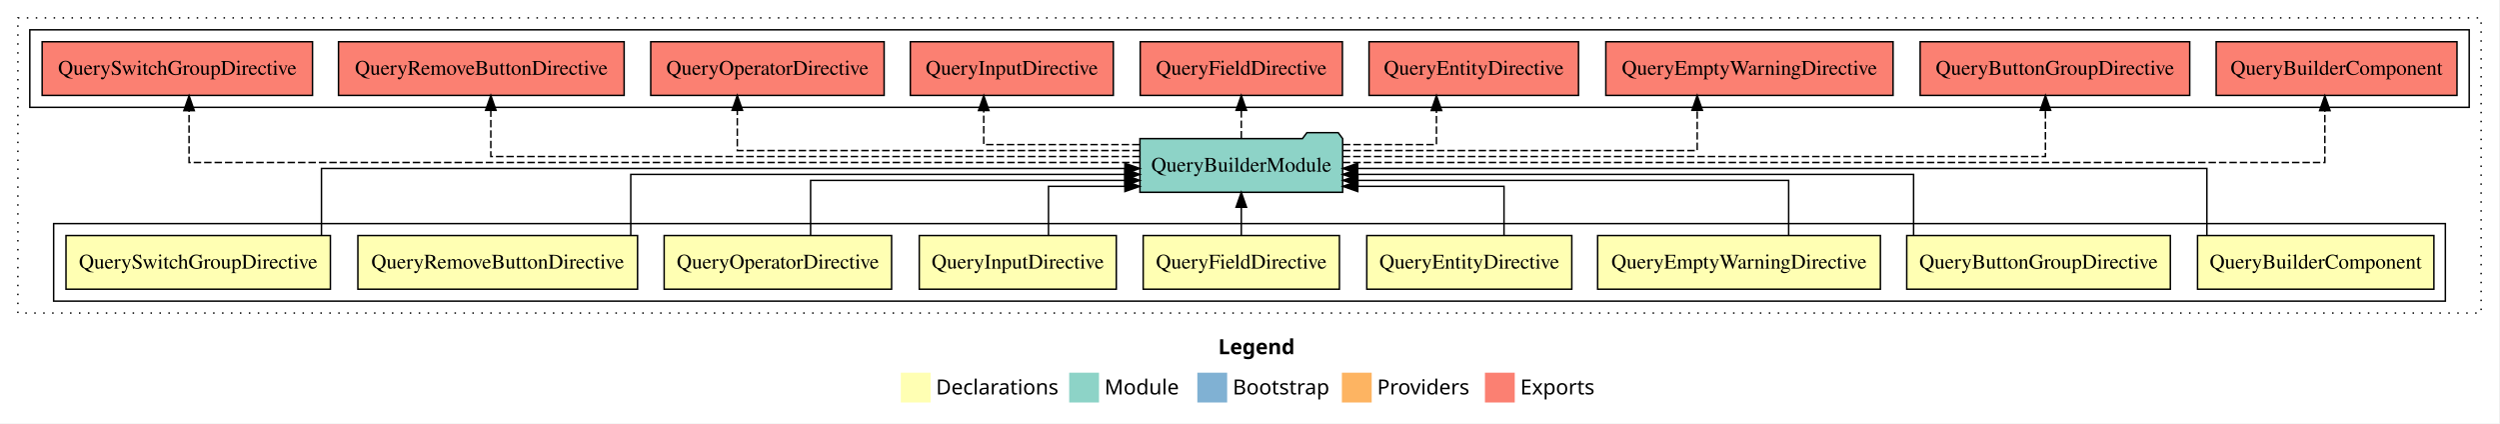
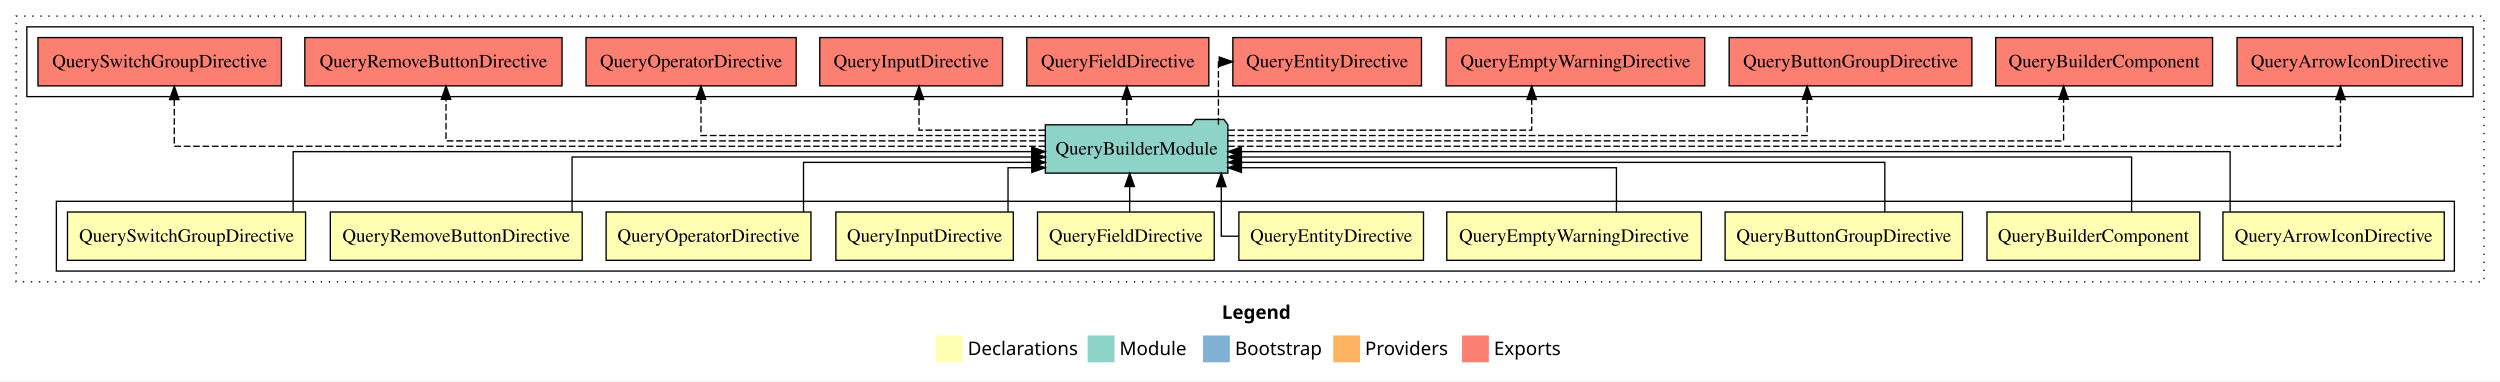
- <svg xmlns="http://www.w3.org/2000/svg" width="1677pt" height="284pt" viewBox="0.00 0.00 1677.00 284.00">
+ <svg xmlns="http://www.w3.org/2000/svg" width="1863pt" height="284pt" viewBox="0.00 0.00 1863.00 284.00">
  <g id="graph0" class="graph" transform="scale(1 1) rotate(0) translate(4 280)">
-     <polygon fill="#ffffff" stroke="transparent" points="-4,4 -4,-280 1673,-280 1673,4 -4,4" />
-     <text text-anchor="start" x="813.509" y="-42.4" font-family="sans-serif" font-weight="bold" font-size="14.00" fill="#000000">Legend</text>
-     <polygon fill="#ffffb3" stroke="transparent" points="600.5,-10 600.5,-30 620.5,-30 620.5,-10 600.5,-10" />
-     <text text-anchor="start" x="624.129" y="-15.4" font-family="sans-serif" font-size="14.00" fill="#000000">  Declarations</text>
-     <polygon fill="#8dd3c7" stroke="transparent" points="713.5,-10 713.5,-30 733.5,-30 733.5,-10 713.5,-10" />
-     <text text-anchor="start" x="737.225" y="-15.4" font-family="sans-serif" font-size="14.00" fill="#000000">  Module</text>
-     <polygon fill="#80b1d3" stroke="transparent" points="799.5,-10 799.5,-30 819.5,-30 819.5,-10 799.5,-10" />
-     <text text-anchor="start" x="823.281" y="-15.4" font-family="sans-serif" font-size="14.00" fill="#000000">  Bootstrap</text>
-     <polygon fill="#fdb462" stroke="transparent" points="896.5,-10 896.5,-30 916.5,-30 916.5,-10 896.5,-10" />
-     <text text-anchor="start" x="920.173" y="-15.4" font-family="sans-serif" font-size="14.00" fill="#000000">  Providers</text>
-     <polygon fill="#fb8072" stroke="transparent" points="992.5,-10 992.5,-30 1012.5,-30 1012.5,-10 992.5,-10" />
-     <text text-anchor="start" x="1016.226" y="-15.4" font-family="sans-serif" font-size="14.00" fill="#000000">  Exports</text>
+     <polygon fill="#ffffff" stroke="transparent" points="-4,4 -4,-280 1859,-280 1859,4 -4,4" />
+     <text text-anchor="start" x="906.509" y="-42.4" font-family="sans-serif" font-weight="bold" font-size="14.00" fill="#000000">Legend</text>
+     <polygon fill="#ffffb3" stroke="transparent" points="693.5,-10 693.5,-30 713.5,-30 713.5,-10 693.5,-10" />
+     <text text-anchor="start" x="717.129" y="-15.4" font-family="sans-serif" font-size="14.00" fill="#000000">  Declarations</text>
+     <polygon fill="#8dd3c7" stroke="transparent" points="806.5,-10 806.5,-30 826.5,-30 826.5,-10 806.5,-10" />
+     <text text-anchor="start" x="830.225" y="-15.4" font-family="sans-serif" font-size="14.00" fill="#000000">  Module</text>
+     <polygon fill="#80b1d3" stroke="transparent" points="892.5,-10 892.5,-30 912.5,-30 912.5,-10 892.5,-10" />
+     <text text-anchor="start" x="916.281" y="-15.4" font-family="sans-serif" font-size="14.00" fill="#000000">  Bootstrap</text>
+     <polygon fill="#fdb462" stroke="transparent" points="989.5,-10 989.5,-30 1009.5,-30 1009.5,-10 989.5,-10" />
+     <text text-anchor="start" x="1013.173" y="-15.4" font-family="sans-serif" font-size="14.00" fill="#000000">  Providers</text>
+     <polygon fill="#fb8072" stroke="transparent" points="1085.5,-10 1085.5,-30 1105.5,-30 1105.5,-10 1085.5,-10" />
+     <text text-anchor="start" x="1109.226" y="-15.4" font-family="sans-serif" font-size="14.00" fill="#000000">  Exports</text>
    <g id="clust1" class="cluster">
-       <polygon fill="none" stroke="#000000" stroke-dasharray="1,5" points="8,-70 8,-268 1661,-268 1661,-70 8,-70" />
+       <polygon fill="none" stroke="#000000" stroke-dasharray="1,5" points="8,-70 8,-268 1847,-268 1847,-70 8,-70" />
    </g>
    <g id="clust2" class="cluster">
-       <polygon fill="none" stroke="#000000" points="32,-78 32,-130 1637,-130 1637,-78 32,-78" />
+       <polygon fill="none" stroke="#000000" points="38,-78 38,-130 1825,-130 1825,-78 38,-78" />
    </g>
-     <g id="clust13" class="cluster">
-       <polygon fill="none" stroke="#000000" points="16,-208 16,-260 1653,-260 1653,-208 16,-208" />
+     <g id="clust14" class="cluster">
+       <polygon fill="none" stroke="#000000" points="16,-208 16,-260 1839,-260 1839,-208 16,-208" />
    </g>
    <g id="node1" class="node">
-       <polygon fill="#ffffb3" stroke="#000000" points="1629.307,-122 1470.693,-122 1470.693,-86 1629.307,-86 1629.307,-122" />
-       <text text-anchor="middle" x="1550" y="-99.8" font-family="Times,serif" font-size="14.00" fill="#000000">QueryBuilderComponent</text>
+       <polygon fill="#ffffb3" stroke="#000000" points="1817.475,-122 1652.525,-122 1652.525,-86 1817.475,-86 1817.475,-122" />
+       <text text-anchor="middle" x="1735" y="-99.8" font-family="Times,serif" font-size="14.00" fill="#000000">QueryArrowIconDirective</text>
+     </g>
+     <g id="node11" class="node">
+       <polygon fill="#8dd3c7" stroke="#000000" points="911.025,-187 908.025,-191 887.025,-191 884.025,-187 774.975,-187 774.975,-151 911.025,-151 911.025,-187" />
+       <text text-anchor="middle" x="843" y="-164.8" font-family="Times,serif" font-size="14.00" fill="#000000">QueryBuilderModule</text>
+     </g>
+     <g id="edge1" class="edge">
+       <path fill="none" stroke="#000000" d="M1657.888,-122.222C1657.888,-140.828 1657.888,-167 1657.888,-167 1657.888,-167 921.075,-167 921.075,-167" />
+       <polygon fill="#000000" stroke="#000000" points="921.075,-163.5 911.075,-167 921.075,-170.5 921.075,-163.5" />
+     </g>
+     <g id="node2" class="node">
+       <polygon fill="#ffffb3" stroke="#000000" points="1635.307,-122 1476.693,-122 1476.693,-86 1635.307,-86 1635.307,-122" />
+       <text text-anchor="middle" x="1556" y="-99.8" font-family="Times,serif" font-size="14.00" fill="#000000">QueryBuilderComponent</text>
+     </g>
+     <g id="edge2" class="edge">
+       <path fill="none" stroke="#000000" d="M1584.468,-122.022C1584.468,-139.373 1584.468,-163 1584.468,-163 1584.468,-163 921.096,-163 921.096,-163" />
+       <polygon fill="#000000" stroke="#000000" points="921.096,-159.5 911.096,-163 921.096,-166.5 921.096,-159.5" />
+     </g>
+     <g id="node3" class="node">
+       <polygon fill="#ffffb3" stroke="#000000" points="1458.45,-122 1281.55,-122 1281.55,-86 1458.45,-86 1458.45,-122" />
+       <text text-anchor="middle" x="1370" y="-99.8" font-family="Times,serif" font-size="14.00" fill="#000000">QueryButtonGroupDirective</text>
+     </g>
+     <g id="edge3" class="edge">
+       <path fill="none" stroke="#000000" d="M1400.575,-122.009C1400.575,-138.049 1400.575,-159 1400.575,-159 1400.575,-159 921.091,-159 921.091,-159" />
+       <polygon fill="#000000" stroke="#000000" points="921.091,-155.5 911.091,-159 921.091,-162.5 921.091,-155.5" />
+     </g>
+     <g id="node4" class="node">
+       <polygon fill="#ffffb3" stroke="#000000" points="1263.879,-122 1074.121,-122 1074.121,-86 1263.879,-86 1263.879,-122" />
+       <text text-anchor="middle" x="1169" y="-99.8" font-family="Times,serif" font-size="14.00" fill="#000000">QueryEmptyWarningDirective</text>
+     </g>
+     <g id="edge4" class="edge">
+       <path fill="none" stroke="#000000" d="M1200.563,-122.124C1200.563,-136.783 1200.563,-155 1200.563,-155 1200.563,-155 921.096,-155 921.096,-155" />
+       <polygon fill="#000000" stroke="#000000" points="921.097,-151.5 911.096,-155 921.096,-158.5 921.097,-151.5" />
+     </g>
+     <g id="node5" class="node">
+       <polygon fill="#ffffb3" stroke="#000000" points="1056.789,-122 919.211,-122 919.211,-86 1056.789,-86 1056.789,-122" />
+       <text text-anchor="middle" x="988" y="-99.8" font-family="Times,serif" font-size="14.00" fill="#000000">QueryEntityDirective</text>
+     </g>
+     <g id="edge5" class="edge">
+       <path fill="none" stroke="#000000" d="M919.252,-104C911.372,-104 906.092,-104 906.092,-104 906.092,-104 906.092,-140.894 906.092,-140.894" />
+       <polygon fill="#000000" stroke="#000000" points="902.592,-140.894 906.092,-150.894 909.592,-140.894 902.592,-140.894" />
+     </g>
+     <g id="node6" class="node">
+       <polygon fill="#ffffb3" stroke="#000000" points="900.843,-122 769.157,-122 769.157,-86 900.843,-86 900.843,-122" />
+       <text text-anchor="middle" x="835" y="-99.8" font-family="Times,serif" font-size="14.00" fill="#000000">QueryFieldDirective</text>
+     </g>
+     <g id="edge6" class="edge">
+       <path fill="none" stroke="#000000" d="M837.83,-122.106C837.83,-122.106 837.83,-140.991 837.83,-140.991" />
+       <polygon fill="#000000" stroke="#000000" points="834.33,-140.991 837.83,-150.991 841.33,-140.991 834.33,-140.991" />
+     </g>
+     <g id="node7" class="node">
+       <polygon fill="#ffffb3" stroke="#000000" points="751.116,-122 618.884,-122 618.884,-86 751.116,-86 751.116,-122" />
+       <text text-anchor="middle" x="685" y="-99.8" font-family="Times,serif" font-size="14.00" fill="#000000">QueryInputDirective</text>
+     </g>
+     <g id="edge7" class="edge">
+       <path fill="none" stroke="#000000" d="M747.183,-122.124C747.183,-136.783 747.183,-155 747.183,-155 747.183,-155 764.897,-155 764.897,-155" />
+       <polygon fill="#000000" stroke="#000000" points="764.897,-158.5 774.897,-155 764.897,-151.5 764.897,-158.5" />
+     </g>
+     <g id="node8" class="node">
+       <polygon fill="#ffffb3" stroke="#000000" points="600.312,-122 447.688,-122 447.688,-86 600.312,-86 600.312,-122" />
+       <text text-anchor="middle" x="524" y="-99.8" font-family="Times,serif" font-size="14.00" fill="#000000">QueryOperatorDirective</text>
+     </g>
+     <g id="edge8" class="edge">
+       <path fill="none" stroke="#000000" d="M594.781,-122.009C594.781,-138.049 594.781,-159 594.781,-159 594.781,-159 764.845,-159 764.845,-159" />
+       <polygon fill="#000000" stroke="#000000" points="764.845,-162.5 774.845,-159 764.845,-155.5 764.845,-162.5" />
+     </g>
+     <g id="node9" class="node">
+       <polygon fill="#ffffb3" stroke="#000000" points="429.839,-122 242.161,-122 242.161,-86 429.839,-86 429.839,-122" />
+       <text text-anchor="middle" x="336" y="-99.8" font-family="Times,serif" font-size="14.00" fill="#000000">QueryRemoveButtonDirective</text>
+     </g>
+     <g id="edge9" class="edge">
+       <path fill="none" stroke="#000000" d="M422.294,-122.022C422.294,-139.373 422.294,-163 422.294,-163 422.294,-163 764.939,-163 764.939,-163" />
+       <polygon fill="#000000" stroke="#000000" points="764.939,-166.5 774.939,-163 764.939,-159.5 764.939,-166.5" />
    </g>
    <g id="node10" class="node">
-       <polygon fill="#8dd3c7" stroke="#000000" points="897.025,-187 894.025,-191 873.025,-191 870.025,-187 760.975,-187 760.975,-151 897.025,-151 897.025,-187" />
-       <text text-anchor="middle" x="829" y="-164.8" font-family="Times,serif" font-size="14.00" fill="#000000">QueryBuilderModule</text>
+       <polygon fill="#ffffb3" stroke="#000000" points="223.717,-122 46.283,-122 46.283,-86 223.717,-86 223.717,-122" />
+       <text text-anchor="middle" x="135" y="-99.8" font-family="Times,serif" font-size="14.00" fill="#000000">QuerySwitchGroupDirective</text>
    </g>
-     <g id="edge1" class="edge">
-       <path fill="none" stroke="#000000" d="M1476.971,-122.222C1476.971,-140.828 1476.971,-167 1476.971,-167 1476.971,-167 907.12,-167 907.12,-167" />
-       <polygon fill="#000000" stroke="#000000" points="907.12,-163.5 897.12,-167 907.12,-170.5 907.12,-163.5" />
+     <g id="edge10" class="edge">
+       <path fill="none" stroke="#000000" d="M214.47,-122.222C214.47,-140.828 214.47,-167 214.47,-167 214.47,-167 764.84,-167 764.84,-167" />
+       <polygon fill="#000000" stroke="#000000" points="764.84,-170.5 774.84,-167 764.84,-163.5 764.84,-170.5" />
    </g>
-     <g id="node2" class="node">
-       <polygon fill="#ffffb3" stroke="#000000" points="1452.45,-122 1275.55,-122 1275.55,-86 1452.45,-86 1452.45,-122" />
-       <text text-anchor="middle" x="1364" y="-99.8" font-family="Times,serif" font-size="14.00" fill="#000000">QueryButtonGroupDirective</text>
+     <g id="node12" class="node">
+       <polygon fill="#fb8072" stroke="#000000" points="1830.974,-252 1663.026,-252 1663.026,-216 1830.974,-216 1830.974,-252" />
+       <text text-anchor="middle" x="1747" y="-229.8" font-family="Times,serif" font-size="14.00" fill="#000000">QueryArrowIconDirective </text>
    </g>
-     <g id="edge2" class="edge">
-       <path fill="none" stroke="#000000" d="M1280.15,-122.022C1280.15,-139.373 1280.15,-163 1280.15,-163 1280.15,-163 907.03,-163 907.03,-163" />
-       <polygon fill="#000000" stroke="#000000" points="907.03,-159.5 897.03,-163 907.03,-166.5 907.03,-159.5" />
+     <g id="edge11" class="edge">
+       <path fill="none" stroke="#000000" stroke-dasharray="5,2" d="M911.167,-171C1120.524,-171 1740.125,-171 1740.125,-171 1740.125,-171 1740.125,-205.778 1740.125,-205.778" />
+       <polygon fill="#000000" stroke="#000000" points="1736.625,-205.778 1740.125,-215.778 1743.625,-205.778 1736.625,-205.778" />
    </g>
-     <g id="node3" class="node">
-       <polygon fill="#ffffb3" stroke="#000000" points="1257.879,-122 1068.121,-122 1068.121,-86 1257.879,-86 1257.879,-122" />
-       <text text-anchor="middle" x="1163" y="-99.8" font-family="Times,serif" font-size="14.00" fill="#000000">QueryEmptyWarningDirective</text>
-     </g>
-     <g id="edge3" class="edge">
-       <path fill="none" stroke="#000000" d="M1196.313,-122.009C1196.313,-138.049 1196.313,-159 1196.313,-159 1196.313,-159 907.228,-159 907.228,-159" />
-       <polygon fill="#000000" stroke="#000000" points="907.228,-155.5 897.228,-159 907.228,-162.5 907.228,-155.5" />
-     </g>
-     <g id="node4" class="node">
-       <polygon fill="#ffffb3" stroke="#000000" points="1050.789,-122 913.211,-122 913.211,-86 1050.789,-86 1050.789,-122" />
-       <text text-anchor="middle" x="982" y="-99.8" font-family="Times,serif" font-size="14.00" fill="#000000">QueryEntityDirective</text>
-     </g>
-     <g id="edge4" class="edge">
-       <path fill="none" stroke="#000000" d="M1005.298,-122.124C1005.298,-136.783 1005.298,-155 1005.298,-155 1005.298,-155 907.162,-155 907.162,-155" />
-       <polygon fill="#000000" stroke="#000000" points="907.162,-151.5 897.162,-155 907.161,-158.5 907.162,-151.5" />
-     </g>
-     <g id="node5" class="node">
-       <polygon fill="#ffffb3" stroke="#000000" points="894.843,-122 763.157,-122 763.157,-86 894.843,-86 894.843,-122" />
-       <text text-anchor="middle" x="829" y="-99.8" font-family="Times,serif" font-size="14.00" fill="#000000">QueryFieldDirective</text>
-     </g>
-     <g id="edge5" class="edge">
-       <path fill="none" stroke="#000000" d="M829,-122.106C829,-122.106 829,-140.991 829,-140.991" />
-       <polygon fill="#000000" stroke="#000000" points="825.5,-140.991 829,-150.991 832.5,-140.991 825.5,-140.991" />
-     </g>
-     <g id="node6" class="node">
-       <polygon fill="#ffffb3" stroke="#000000" points="745.116,-122 612.884,-122 612.884,-86 745.116,-86 745.116,-122" />
-       <text text-anchor="middle" x="679" y="-99.8" font-family="Times,serif" font-size="14.00" fill="#000000">QueryInputDirective</text>
-     </g>
-     <g id="edge6" class="edge">
-       <path fill="none" stroke="#000000" d="M699.603,-122.124C699.603,-136.783 699.603,-155 699.603,-155 699.603,-155 750.891,-155 750.891,-155" />
-       <polygon fill="#000000" stroke="#000000" points="750.891,-158.5 760.891,-155 750.891,-151.5 750.891,-158.5" />
-     </g>
-     <g id="node7" class="node">
-       <polygon fill="#ffffb3" stroke="#000000" points="594.312,-122 441.688,-122 441.688,-86 594.312,-86 594.312,-122" />
-       <text text-anchor="middle" x="518" y="-99.8" font-family="Times,serif" font-size="14.00" fill="#000000">QueryOperatorDirective</text>
-     </g>
-     <g id="edge7" class="edge">
-       <path fill="none" stroke="#000000" d="M539.969,-122.009C539.969,-138.049 539.969,-159 539.969,-159 539.969,-159 750.87,-159 750.87,-159" />
-       <polygon fill="#000000" stroke="#000000" points="750.87,-162.5 760.87,-159 750.87,-155.5 750.87,-162.5" />
-     </g>
-     <g id="node8" class="node">
-       <polygon fill="#ffffb3" stroke="#000000" points="423.839,-122 236.161,-122 236.161,-86 423.839,-86 423.839,-122" />
-       <text text-anchor="middle" x="330" y="-99.8" font-family="Times,serif" font-size="14.00" fill="#000000">QueryRemoveButtonDirective</text>
-     </g>
-     <g id="edge8" class="edge">
-       <path fill="none" stroke="#000000" d="M419.294,-122.022C419.294,-139.373 419.294,-163 419.294,-163 419.294,-163 750.885,-163 750.885,-163" />
-       <polygon fill="#000000" stroke="#000000" points="750.886,-166.5 760.885,-163 750.885,-159.5 750.886,-166.5" />
-     </g>
-     <g id="node9" class="node">
-       <polygon fill="#ffffb3" stroke="#000000" points="217.717,-122 40.283,-122 40.283,-86 217.717,-86 217.717,-122" />
-       <text text-anchor="middle" x="129" y="-99.8" font-family="Times,serif" font-size="14.00" fill="#000000">QuerySwitchGroupDirective</text>
-     </g>
-     <g id="edge9" class="edge">
-       <path fill="none" stroke="#000000" d="M211.733,-122.222C211.733,-140.828 211.733,-167 211.733,-167 211.733,-167 750.88,-167 750.88,-167" />
-       <polygon fill="#000000" stroke="#000000" points="750.88,-170.5 760.88,-167 750.88,-163.5 750.88,-170.5" />
-     </g>
-     <g id="node11" class="node">
+     <g id="node13" class="node">
      <polygon fill="#fb8072" stroke="#000000" points="1644.807,-252 1483.193,-252 1483.193,-216 1644.807,-216 1644.807,-252" />
      <text text-anchor="middle" x="1564" y="-229.8" font-family="Times,serif" font-size="14.00" fill="#000000">QueryBuilderComponent </text>
    </g>
-     <g id="edge10" class="edge">
-       <path fill="none" stroke="#000000" stroke-dasharray="5,2" d="M897.079,-171C1077.838,-171 1556.125,-171 1556.125,-171 1556.125,-171 1556.125,-205.778 1556.125,-205.778" />
-       <polygon fill="#000000" stroke="#000000" points="1552.625,-205.778 1556.125,-215.778 1559.625,-205.778 1552.625,-205.778" />
+     <g id="edge12" class="edge">
+       <path fill="none" stroke="#000000" stroke-dasharray="5,2" d="M911.125,-175C1085.399,-175 1533.782,-175 1533.782,-175 1533.782,-175 1533.782,-205.977 1533.782,-205.977" />
+       <polygon fill="#000000" stroke="#000000" points="1530.282,-205.977 1533.782,-215.977 1537.282,-205.977 1530.282,-205.977" />
    </g>
-     <g id="node12" class="node">
+     <g id="node14" class="node">
      <polygon fill="#fb8072" stroke="#000000" points="1465.45,-252 1284.55,-252 1284.55,-216 1465.45,-216 1465.45,-252" />
      <text text-anchor="middle" x="1375" y="-229.8" font-family="Times,serif" font-size="14.00" fill="#000000">QueryButtonGroupDirective </text>
    </g>
-     <g id="edge11" class="edge">
-       <path fill="none" stroke="#000000" stroke-dasharray="5,2" d="M897.071,-175C1042.14,-175 1368.625,-175 1368.625,-175 1368.625,-175 1368.625,-205.977 1368.625,-205.977" />
-       <polygon fill="#000000" stroke="#000000" points="1365.125,-205.977 1368.625,-215.977 1372.125,-205.977 1365.125,-205.977" />
+     <g id="edge13" class="edge">
+       <path fill="none" stroke="#000000" stroke-dasharray="5,2" d="M911.169,-179C1047.904,-179 1342.675,-179 1342.675,-179 1342.675,-179 1342.675,-205.991 1342.675,-205.991" />
+       <polygon fill="#000000" stroke="#000000" points="1339.175,-205.991 1342.675,-215.991 1346.175,-205.991 1339.175,-205.991" />
    </g>
-     <g id="node13" class="node">
+     <g id="node15" class="node">
      <polygon fill="#fb8072" stroke="#000000" points="1266.379,-252 1073.621,-252 1073.621,-216 1266.379,-216 1266.379,-252" />
      <text text-anchor="middle" x="1170" y="-229.8" font-family="Times,serif" font-size="14.00" fill="#000000">QueryEmptyWarningDirective </text>
    </g>
-     <g id="edge12" class="edge">
-       <path fill="none" stroke="#000000" stroke-dasharray="5,2" d="M897.277,-179C987.444,-179 1134.937,-179 1134.937,-179 1134.937,-179 1134.937,-205.991 1134.937,-205.991" />
-       <polygon fill="#000000" stroke="#000000" points="1131.437,-205.991 1134.937,-215.991 1138.437,-205.991 1131.437,-205.991" />
+     <g id="edge14" class="edge">
+       <path fill="none" stroke="#000000" stroke-dasharray="5,2" d="M911.29,-183C998.269,-183 1137.437,-183 1137.437,-183 1137.437,-183 1137.437,-205.876 1137.437,-205.876" />
+       <polygon fill="#000000" stroke="#000000" points="1133.937,-205.876 1137.437,-215.876 1140.937,-205.876 1133.937,-205.876" />
    </g>
-     <g id="node14" class="node">
+     <g id="node16" class="node">
      <polygon fill="#fb8072" stroke="#000000" points="1055.289,-252 914.711,-252 914.711,-216 1055.289,-216 1055.289,-252" />
      <text text-anchor="middle" x="985" y="-229.8" font-family="Times,serif" font-size="14.00" fill="#000000">QueryEntityDirective </text>
    </g>
-     <g id="edge13" class="edge">
-       <path fill="none" stroke="#000000" stroke-dasharray="5,2" d="M897.161,-183C928.98,-183 959.952,-183 959.952,-183 959.952,-183 959.952,-205.876 959.952,-205.876" />
-       <polygon fill="#000000" stroke="#000000" points="956.452,-205.876 959.952,-215.876 963.452,-205.876 956.452,-205.876" />
+     <g id="edge15" class="edge">
+       <path fill="none" stroke="#000000" stroke-dasharray="5,2" d="M903.967,-187.106C903.967,-206.339 903.967,-234 903.967,-234 903.967,-234 905.026,-234 905.026,-234" />
+       <polygon fill="#000000" stroke="#000000" points="904.561,-237.5 914.561,-234 904.561,-230.5 904.561,-237.5" />
    </g>
-     <g id="node15" class="node">
+     <g id="node17" class="node">
      <polygon fill="#fb8072" stroke="#000000" points="896.843,-252 761.157,-252 761.157,-216 896.843,-216 896.843,-252" />
      <text text-anchor="middle" x="829" y="-229.8" font-family="Times,serif" font-size="14.00" fill="#000000">QueryFieldDirective </text>
    </g>
-     <g id="edge14" class="edge">
-       <path fill="none" stroke="#000000" stroke-dasharray="5,2" d="M829,-187.106C829,-187.106 829,-205.991 829,-205.991" />
-       <polygon fill="#000000" stroke="#000000" points="825.5,-205.991 829,-215.991 832.5,-205.991 825.5,-205.991" />
+     <g id="edge16" class="edge">
+       <path fill="none" stroke="#000000" stroke-dasharray="5,2" d="M835.705,-187.106C835.705,-187.106 835.705,-205.991 835.705,-205.991" />
+       <polygon fill="#000000" stroke="#000000" points="832.205,-205.991 835.705,-215.991 839.205,-205.991 832.205,-205.991" />
    </g>
-     <g id="node16" class="node">
+     <g id="node18" class="node">
      <polygon fill="#fb8072" stroke="#000000" points="743.116,-252 606.884,-252 606.884,-216 743.116,-216 743.116,-252" />
      <text text-anchor="middle" x="675" y="-229.8" font-family="Times,serif" font-size="14.00" fill="#000000">QueryInputDirective </text>
    </g>
-     <g id="edge15" class="edge">
-       <path fill="none" stroke="#000000" stroke-dasharray="5,2" d="M760.684,-183C712.369,-183 656.147,-183 656.147,-183 656.147,-183 656.147,-205.876 656.147,-205.876" />
-       <polygon fill="#000000" stroke="#000000" points="652.648,-205.876 656.147,-215.876 659.648,-205.876 652.648,-205.876" />
+     <g id="edge17" class="edge">
+       <path fill="none" stroke="#000000" stroke-dasharray="5,2" d="M774.714,-183C730.407,-183 680.875,-183 680.875,-183 680.875,-183 680.875,-205.876 680.875,-205.876" />
+       <polygon fill="#000000" stroke="#000000" points="677.375,-205.876 680.875,-215.876 684.375,-205.876 677.375,-205.876" />
    </g>
-     <g id="node17" class="node">
+     <g id="node19" class="node">
      <polygon fill="#fb8072" stroke="#000000" points="589.312,-252 432.688,-252 432.688,-216 589.312,-216 589.312,-252" />
      <text text-anchor="middle" x="511" y="-229.8" font-family="Times,serif" font-size="14.00" fill="#000000">QueryOperatorDirective </text>
    </g>
-     <g id="edge16" class="edge">
-       <path fill="none" stroke="#000000" stroke-dasharray="5,2" d="M760.963,-179C662.198,-179 490.781,-179 490.781,-179 490.781,-179 490.781,-205.991 490.781,-205.991" />
-       <polygon fill="#000000" stroke="#000000" points="487.281,-205.991 490.781,-215.991 494.281,-205.991 487.281,-205.991" />
+     <g id="edge18" class="edge">
+       <path fill="none" stroke="#000000" stroke-dasharray="5,2" d="M774.948,-179C679.758,-179 518.375,-179 518.375,-179 518.375,-179 518.375,-205.991 518.375,-205.991" />
+       <polygon fill="#000000" stroke="#000000" points="514.875,-205.991 518.375,-215.991 521.875,-205.991 514.875,-205.991" />
    </g>
-     <g id="node18" class="node">
+     <g id="node20" class="node">
      <polygon fill="#fb8072" stroke="#000000" points="414.839,-252 223.161,-252 223.161,-216 414.839,-216 414.839,-252" />
      <text text-anchor="middle" x="319" y="-229.8" font-family="Times,serif" font-size="14.00" fill="#000000">QueryRemoveButtonDirective </text>
    </g>
-     <g id="edge17" class="edge">
-       <path fill="none" stroke="#000000" stroke-dasharray="5,2" d="M760.817,-175C623.232,-175 325.375,-175 325.375,-175 325.375,-175 325.375,-205.977 325.375,-205.977" />
-       <polygon fill="#000000" stroke="#000000" points="321.875,-205.977 325.375,-215.977 328.875,-205.977 321.875,-205.977" />
+     <g id="edge19" class="edge">
+       <path fill="none" stroke="#000000" stroke-dasharray="5,2" d="M774.927,-175C635.062,-175 328.375,-175 328.375,-175 328.375,-175 328.375,-205.977 328.375,-205.977" />
+       <polygon fill="#000000" stroke="#000000" points="324.875,-205.977 328.375,-215.977 331.875,-205.977 324.875,-205.977" />
    </g>
-     <g id="node19" class="node">
+     <g id="node21" class="node">
      <polygon fill="#fb8072" stroke="#000000" points="205.717,-252 24.283,-252 24.283,-216 205.717,-216 205.717,-252" />
      <text text-anchor="middle" x="115" y="-229.8" font-family="Times,serif" font-size="14.00" fill="#000000">QuerySwitchGroupDirective </text>
    </g>
-     <g id="edge18" class="edge">
-       <path fill="none" stroke="#000000" stroke-dasharray="5,2" d="M760.973,-171C583.999,-171 122.875,-171 122.875,-171 122.875,-171 122.875,-205.778 122.875,-205.778" />
-       <polygon fill="#000000" stroke="#000000" points="119.375,-205.778 122.875,-215.778 126.375,-205.778 119.375,-205.778" />
+     <g id="edge20" class="edge">
+       <path fill="none" stroke="#000000" stroke-dasharray="5,2" d="M774.888,-171C595.882,-171 125.875,-171 125.875,-171 125.875,-171 125.875,-205.778 125.875,-205.778" />
+       <polygon fill="#000000" stroke="#000000" points="122.375,-205.778 125.875,-215.778 129.375,-205.778 122.375,-205.778" />
    </g>
  </g>
</svg>
